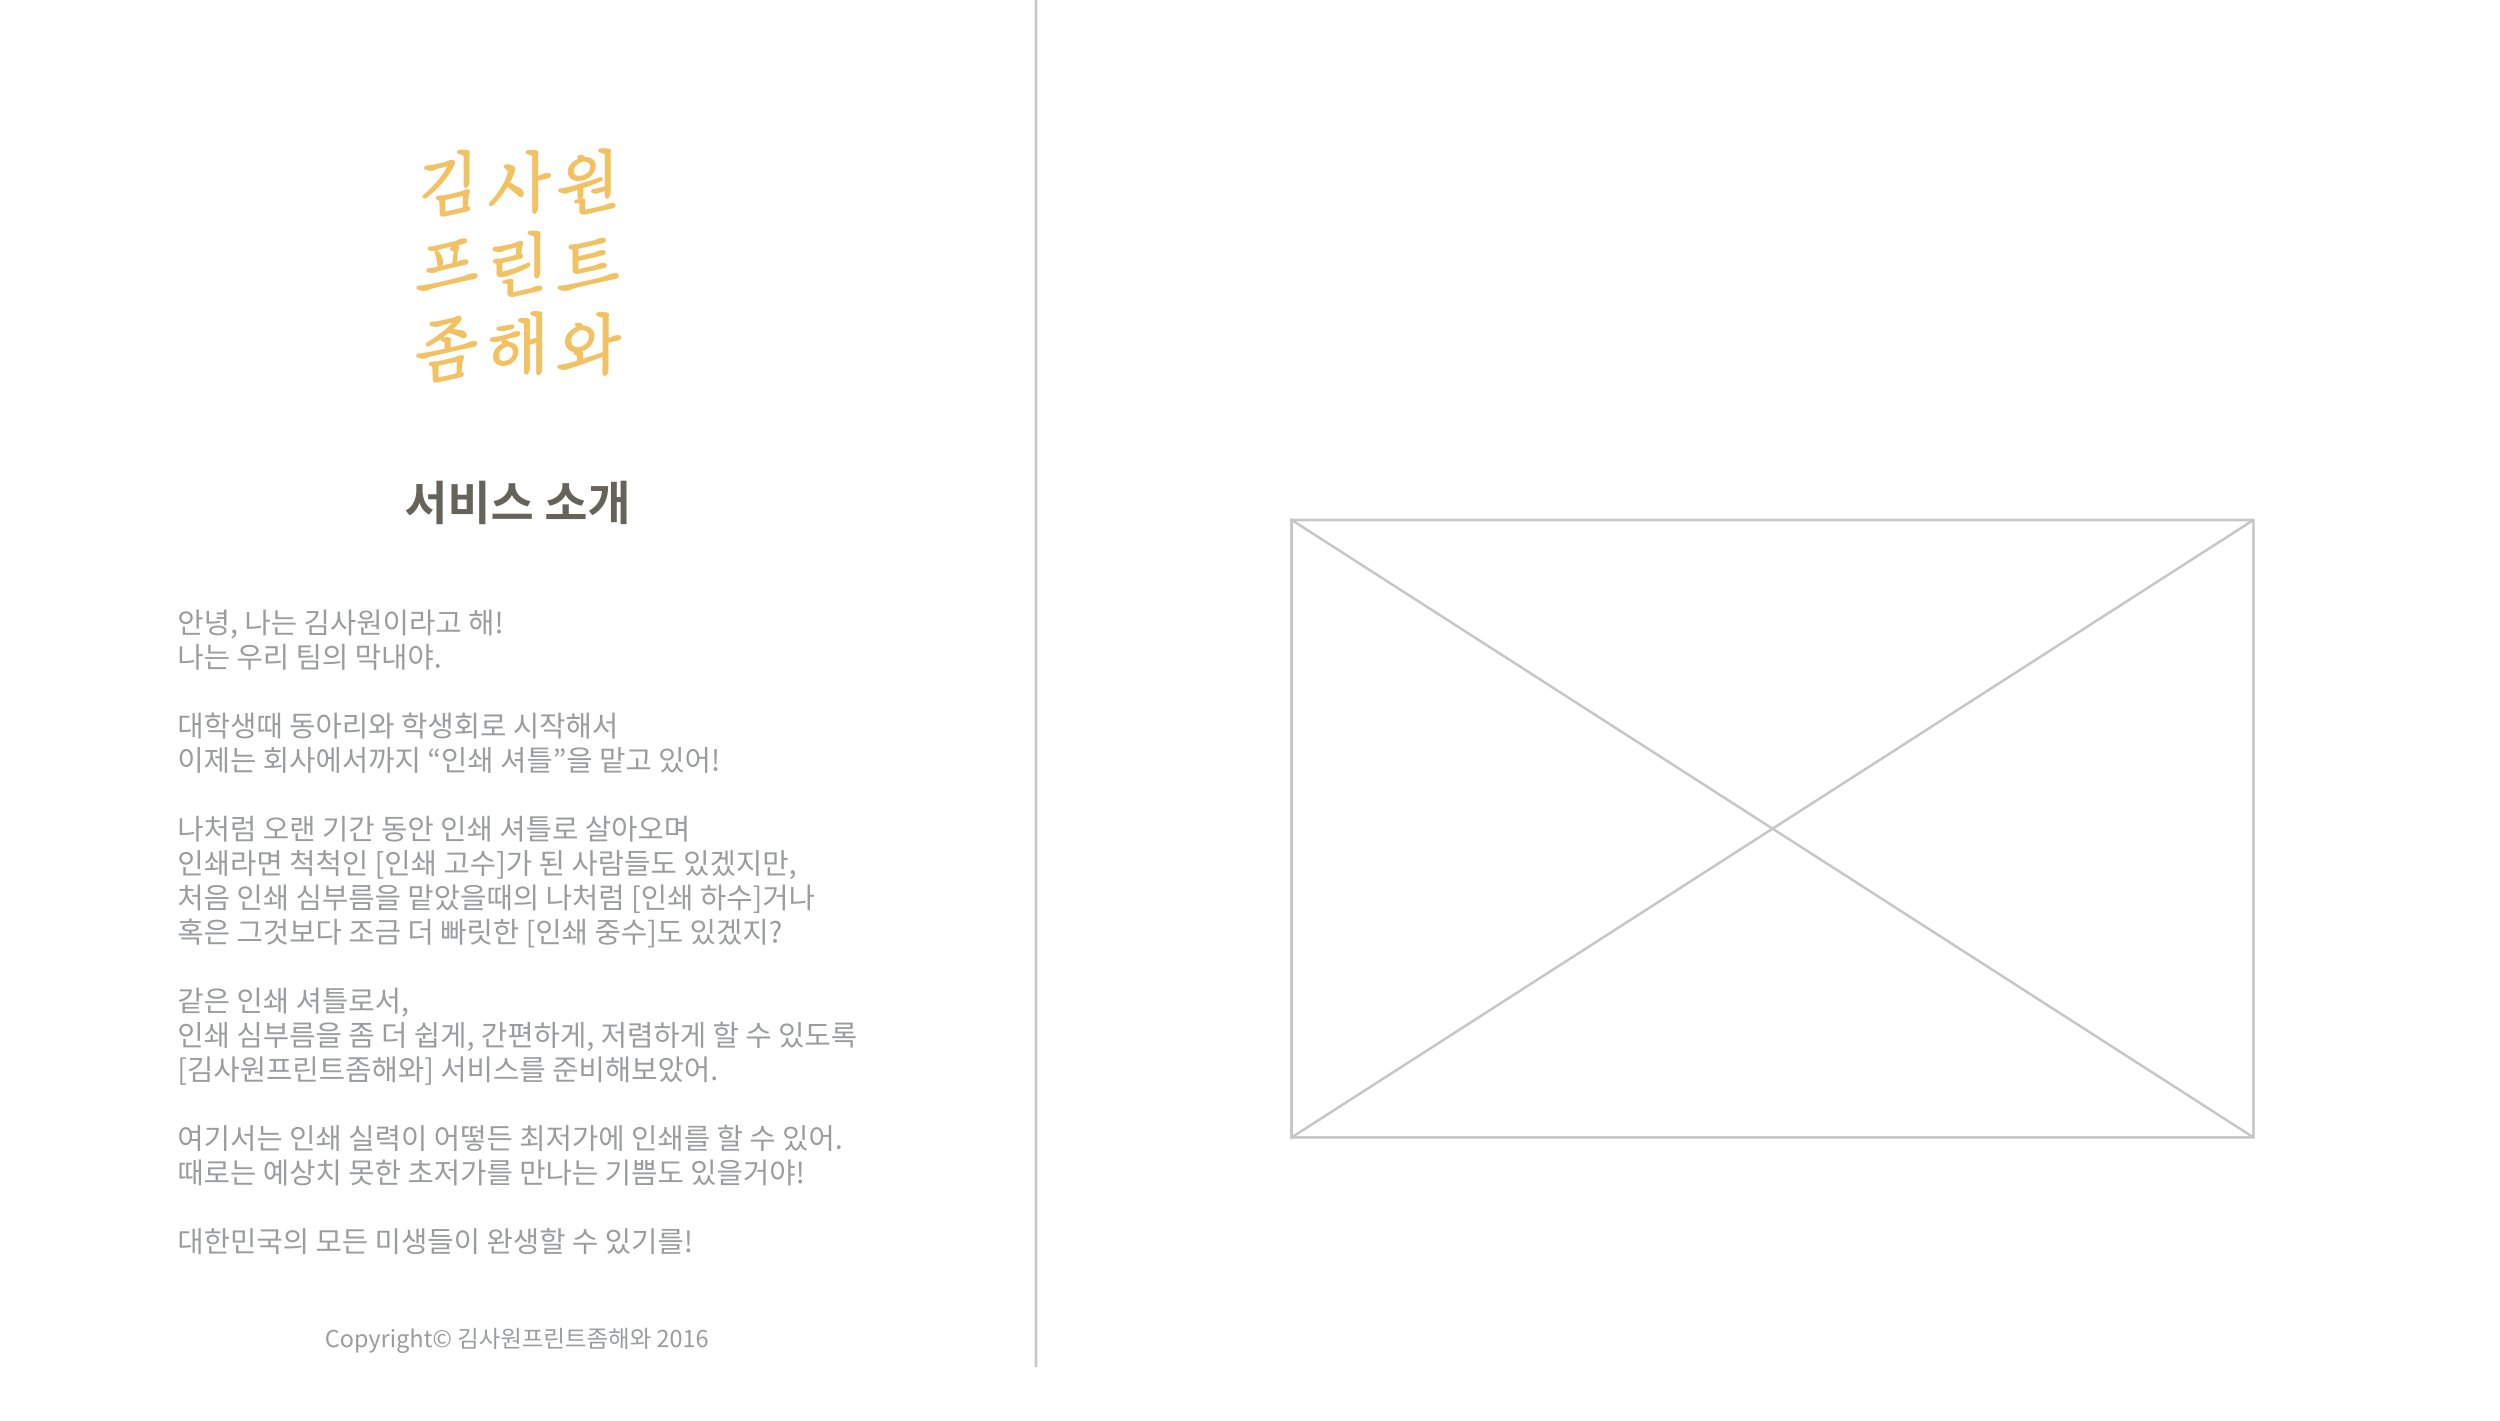
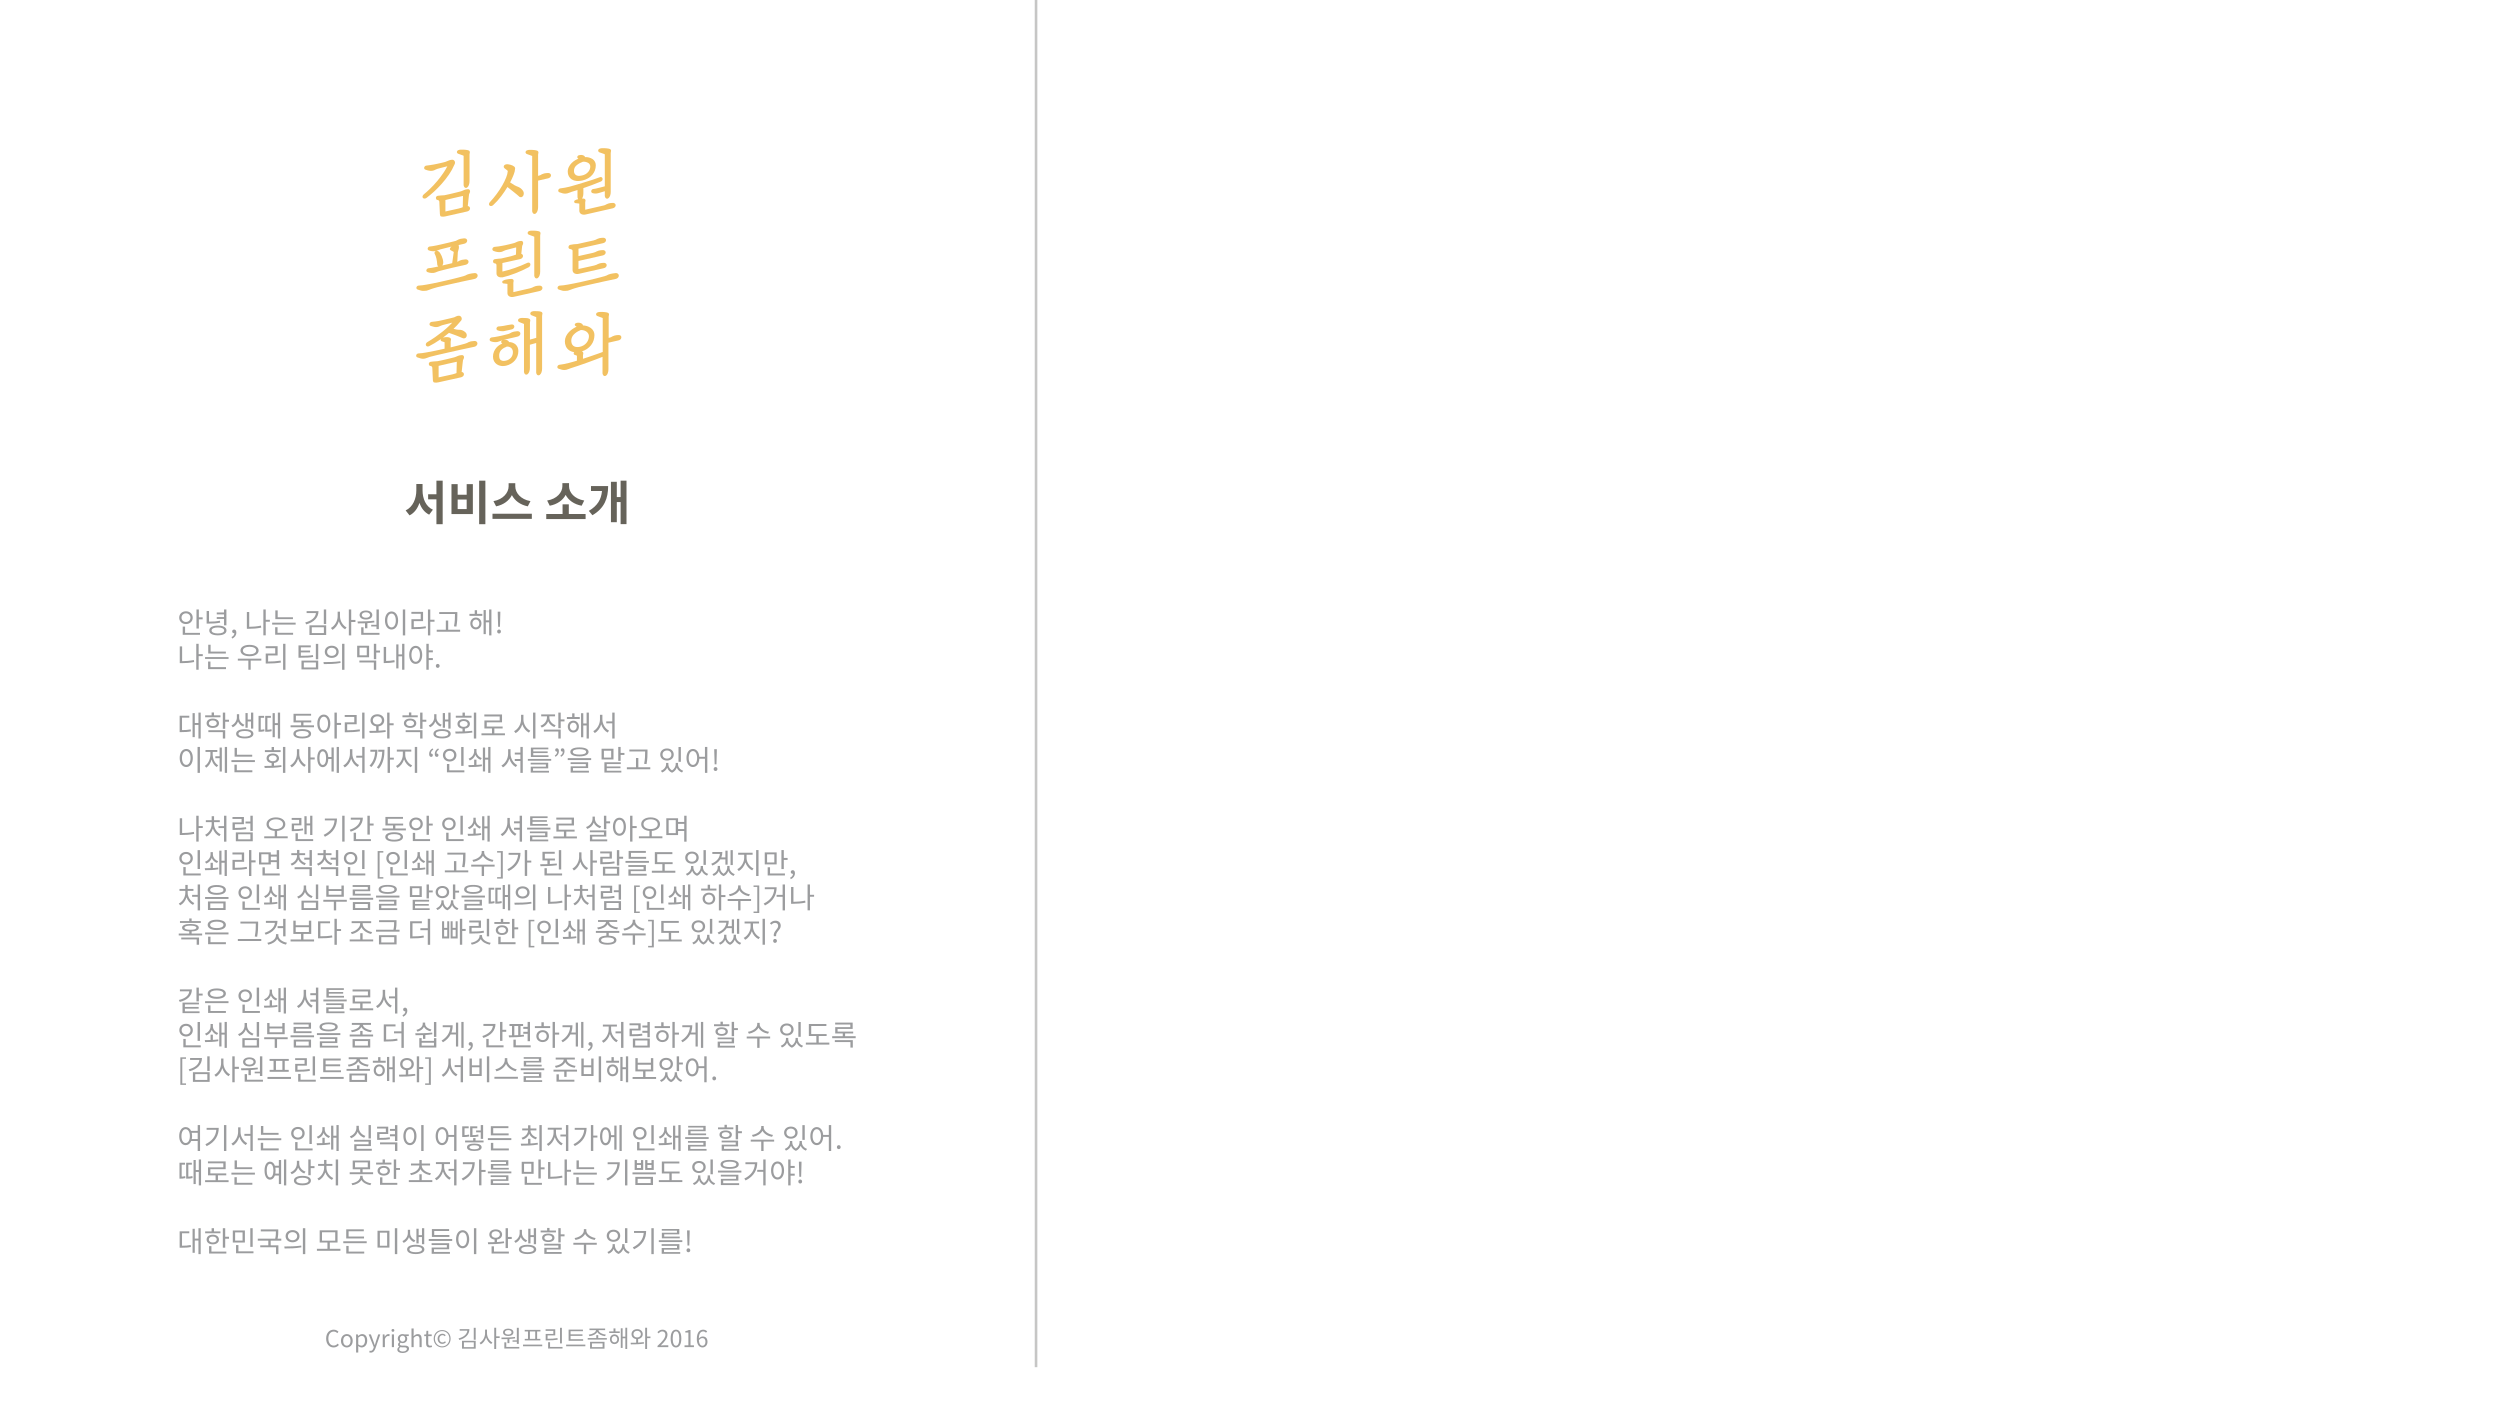
<svg xmlns="http://www.w3.org/2000/svg" xmlns:xlink="http://www.w3.org/1999/xlink" id="introducing_service" data-name="introducing service" viewBox="0 0 1920 1090.95">
  <defs>
    <style>.cls-1,.cls-4{fill:none;}.cls-1{stroke:#c6c6c5;stroke-miterlimit:10;stroke-width:2px;}.cls-2{fill:#c6c6c5;}.cls-3{font-size:18px;}.cls-3,.cls-6{fill:#9b9c9e;}.cls-3,.cls-5,.cls-6{font-family:Noto Sans CJK KR;}.cls-5{font-size:36px;fill:#66635a;font-weight:700;}.cls-6{font-size:22px;}.cls-7{fill:url(#linear-gradient);}.cls-8{fill:url(#linear-gradient-2);}.cls-9{fill:url(#linear-gradient-3);}.cls-10{fill:url(#linear-gradient-4);}.cls-11{fill:url(#linear-gradient-5);}.cls-12{fill:url(#linear-gradient-6);}.cls-13{fill:url(#linear-gradient-7);}.cls-14{fill:url(#linear-gradient-8);}.cls-15{fill:url(#linear-gradient-9);}.cls-16{fill:url(#linear-gradient-10);}.cls-17{fill:url(#linear-gradient-11);}.cls-18{fill:url(#linear-gradient-12);}.cls-19{fill:url(#linear-gradient-13);}.cls-20{fill:url(#linear-gradient-14);}.cls-21{fill:url(#linear-gradient-15);}.cls-22{fill:url(#linear-gradient-16);}.cls-23{fill:url(#linear-gradient-17);}.cls-24{fill:url(#linear-gradient-18);}.cls-25{fill:url(#linear-gradient-19);}.cls-26{fill:url(#linear-gradient-20);}.cls-27{fill:url(#linear-gradient-21);}</style>
    <linearGradient id="linear-gradient" x1="350.96" y1="129.61" x2="360.85" y2="129.61" gradientUnits="userSpaceOnUse">
      <stop offset="0" stop-color="#f2c161" />
      <stop offset="0.16" stop-color="#f2c161" />
      <stop offset="1" stop-color="#f2c161" />
    </linearGradient>
    <linearGradient id="linear-gradient-2" x1="334.85" y1="155.92" x2="361.09" y2="155.92" xlink:href="#linear-gradient" />
    <linearGradient id="linear-gradient-3" x1="324.49" y1="137.59" x2="349.49" y2="137.59" xlink:href="#linear-gradient" />
    <linearGradient id="linear-gradient-4" x1="375.58" y1="142.18" x2="402.29" y2="142.18" xlink:href="#linear-gradient" />
    <linearGradient id="linear-gradient-5" x1="403.6" y1="139.68" x2="423.16" y2="139.68" xlink:href="#linear-gradient" />
    <linearGradient id="linear-gradient-6" x1="436.03" y1="129.04" x2="457.57" y2="129.04" xlink:href="#linear-gradient" />
    <linearGradient id="linear-gradient-7" x1="428.7" y1="150.36" x2="472.84" y2="150.36" xlink:href="#linear-gradient" />
    <linearGradient id="linear-gradient-8" x1="454.07" y1="133.19" x2="469.27" y2="133.19" xlink:href="#linear-gradient" />
    <linearGradient id="linear-gradient-9" x1="319.76" y1="216.58" x2="366.87" y2="216.58" xlink:href="#linear-gradient" />
    <linearGradient id="linear-gradient-10" x1="385.76" y1="221.16" x2="416.63" y2="221.16" xlink:href="#linear-gradient" />
    <linearGradient id="linear-gradient-11" x1="378.18" y1="199.11" x2="407.33" y2="199.11" xlink:href="#linear-gradient" />
    <linearGradient id="linear-gradient-12" x1="405.17" y1="195.48" x2="415.06" y2="195.48" xlink:href="#linear-gradient" />
    <linearGradient id="linear-gradient-13" x1="436.54" y1="196.54" x2="465.9" y2="196.54" xlink:href="#linear-gradient" />
    <linearGradient id="linear-gradient-14" x1="381.27" y1="251.79" x2="395.01" y2="251.79" xlink:href="#linear-gradient" />
    <linearGradient id="linear-gradient-15" x1="397.87" y1="263.59" x2="416.63" y2="263.59" xlink:href="#linear-gradient" />
    <linearGradient id="linear-gradient-16" x1="376.05" y1="267.75" x2="399.71" y2="267.75" xlink:href="#linear-gradient" />
    <linearGradient id="linear-gradient-17" x1="428.18" y1="264.15" x2="477.37" y2="264.15" xlink:href="#linear-gradient" />
    <linearGradient id="linear-gradient-18" x1="319.75" y1="259.04" x2="366.87" y2="259.04" xlink:href="#linear-gradient" />
    <linearGradient id="linear-gradient-19" x1="329.38" y1="283.33" x2="356.43" y2="283.33" xlink:href="#linear-gradient" />
    <linearGradient id="linear-gradient-20" x1="428.18" y1="216.58" x2="475.29" y2="216.58" xlink:href="#linear-gradient" />
    <linearGradient id="linear-gradient-21" x1="327.34" y1="196.32" x2="359.83" y2="196.32" xlink:href="#linear-gradient" />
  </defs>
  <g id="dummy-2" data-name="dummy">
-     <rect class="cls-1" x="991.99" y="399.34" width="738.67" height="474.18" />
-     <polyline class="cls-1" points="1730.66 399.34 991.99 873.52 991.99 399.34 1730.66 873.52" />
+     <rect style="stroke: none;" id="cartoonBackground" class="cls-1" x="991.99" y="100" width="738.67" height="950" />
  </g>
  <g id="dividing_line-3" data-name="dividing line">
    <rect class="cls-2" x="794.68" width="2" height="1050" />
  </g>
  <g id="footer-3" data-name="footer">
    <text class="cls-3" transform="translate(249.43 1034.61)">Co<tspan x="22.39" y="0">p</tspan>
      <tspan x="33.48" y="0">yright© 김사원프린트좀해와 2016</tspan>
    </text>
    <rect class="cls-4" x="241.58" y="1011.68" width="313.57" height="32.35" />
  </g>
  <g id="text-3" data-name="text">
-     <text class="cls-5" transform="translate(310.52 399.34)">서비스 소개</text>
+     <text id="sogae" class="cls-5" transform="translate(310.52 399.34)">서비스 소개</text>
    <text class="cls-6" transform="translate(136.17 486.25)">안녕, 나는 김사원이라고 해!<tspan x="0" y="26.4">나는 우리 팀의 막내야.</tspan>
      <tspan x="0" y="79.2">대학생때 동아리와 학생회로 시작해서</tspan>
      <tspan x="0" y="105.6">이제는 회사에서까지 “인쇄 셔틀”을 맡고 있어!</tspan>
      <tspan x="0" y="158.4">나처럼 오랜 기간 동안 인쇄 셔틀로 살아오며</tspan>
      <tspan x="0" y="184.8">인쇄라면 척척인 [인쇄 고수]가 된 사람들도 있겠지만,</tspan>
      <tspan x="0" y="211.2">처음 인쇄 심부름을 맡았을때의 나처럼 [인쇄 하수]거나</tspan>
      <tspan x="0" y="237.6">혹은 그것보다 조금 더 빠릿한 [인쇄 중수]도 있겠지?</tspan>
      <tspan x="0" y="290.4">같은 인쇄 셔틀로서,</tspan>
      <tspan x="0" y="316.8">인쇄 심부름을 좀 더 쉽게, 간편하게, 저렴하게 할 수 있도록</tspan>
      <tspan x="0" y="343.2">[김사원프린트좀해와] 서비스를 준비해보았어.</tspan>
      <tspan x="0" y="396">여기서는 인쇄 실력이 어떻든 최저가에 인쇄를 할 수 있어.</tspan>
      <tspan x="0" y="422.4">때로는 예상치 못한 초저가를 만나는 기쁨도 있을거야!</tspan>
      <tspan x="0" y="475.2">대한민국의 모든 미생들이 완생할 수 있기를!</tspan>
    </text>
  </g>
  <g id="logo-3" data-name="logo">
    <path class="cls-7" d="M352.19,118.18c0.5,0.19,1,.38,1.65.58s1.14,0.39,1.68.6a1.81,1.81,0,0,1,.54.29v21.79a3.26,3.26,0,0,0,.68,2.41,1.49,1.49,0,0,0,1.19.46,1.77,1.77,0,0,0,.85-0.32,4,4,0,0,0,1.31-1.87,8.09,8.09,0,0,0,.51-3.09V118.6a4.45,4.45,0,0,1,.15-1.07,1.59,1.59,0,0,0-.63-1.92,4.49,4.49,0,0,0-1.09-.34c-0.44-.09-0.94-0.17-1.52-0.23s-1.14-.1-1.75-0.12-1.26,0-1.73,0a5.16,5.16,0,0,0-2,.37,1.68,1.68,0,0,0-1.15,1.53A1.61,1.61,0,0,0,352.19,118.18Z" />
    <path class="cls-8" d="M341.85,166.23l16.93-3.82a3.08,3.08,0,0,0,1.61-.87A2.2,2.2,0,0,0,361,160a1.67,1.67,0,0,0-.74-1.39,2,2,0,0,0-1-.35q0.08-.76.17-1.66l0.31-3c0.1-1,.21-1.94.31-2.83,0.08-.72.16-1.31,0.22-1.77a3.6,3.6,0,0,0,.36-0.58,3.49,3.49,0,0,0,.36-1.14,2.16,2.16,0,0,0-.18-1.21,1.47,1.47,0,0,0-1.46-.77,6.86,6.86,0,0,0-1.58.2,12.09,12.09,0,0,0-1.24.38,10.77,10.77,0,0,0-1.2.53,6.9,6.9,0,0,1-1.1.44l-1,.28-2.1.54-2.73.67-2.88.68-2.59.58-1.7.35a21.94,21.94,0,0,0-2.68.17q-1.26.16-2.29,0.24a1.55,1.55,0,0,0-1.16.65,1.8,1.8,0,0,0-.33,1,2,2,0,0,0,.18.86,1.2,1.2,0,0,0,1,.71,1.47,1.47,0,0,1,1.47,1.67l0.42,9.06c0,0.84.28,1.76,0.83,1.94A6.6,6.6,0,0,0,341.85,166.23Zm13.55-7.1-1.23.46a12.75,12.75,0,0,1-1.84.54l-10.25,2.28q0-1.09,0-2.31v-6.48l2-.5q1.74-.43,3.84-0.92l4.37-1,3.29-.72Z" />
    <path class="cls-9" d="M326.1,152.5h0.12a2.86,2.86,0,0,0,1.37-.55c1.76-1.3,3.68-2.91,5.71-4.75a85.18,85.18,0,0,0,6-6.12,69.67,69.67,0,0,0,5.55-7.1,41.94,41.94,0,0,0,4.11-7.46,2.92,2.92,0,0,0,.48-1.38,2.7,2.7,0,0,0-.19-1.19,2,2,0,0,0-.76-0.94,1.75,1.75,0,0,0-1.11-.31h0l-0.38,0a7,7,0,0,0-2.5.62,21.49,21.49,0,0,1-2.27.93,11.61,11.61,0,0,1-1.25.36c-0.71.18-1.53,0.38-2.46,0.59s-1.88.42-2.85,0.63l-2.43.49q-1.6.29-2.84,0.47c-0.83.12-1.74,0.24-2.71,0.36a2,2,0,0,0-1.86,1.3,1.38,1.38,0,0,0,1,1.88,15.34,15.34,0,0,0,2.61.75,7,7,0,0,0,3,0,7.33,7.33,0,0,0,2-.79,5.83,5.83,0,0,1,1.48-.61q1-.29,2.27-0.63l2.61-.66,2.52-.63,0.25-.07a50.67,50.67,0,0,1-3.11,5.2,74,74,0,0,1-4.81,6.32c-1.7,2-3.44,3.87-5.18,5.56s-3.39,3.19-4.93,4.45a2.72,2.72,0,0,0-1,1.41,1.49,1.49,0,0,0,.27,1.4A1.53,1.53,0,0,0,326.1,152.5Z" />
    <path class="cls-10" d="M377.22,158.23l0.14,0a2.77,2.77,0,0,0,1.39-.71,53,53,0,0,0,6.22-6.89,79.09,79.09,0,0,0,4.73-7l1.72,1.35q1.48,1.15,2.93,2.32l2.63,2.13a18.61,18.61,0,0,1,1.45,1.25,2,2,0,0,0,1.67.78l0.24,0a2.27,2.27,0,0,0,1.46-1.09,3.63,3.63,0,0,0,.47-1.78,3.29,3.29,0,0,0-.58-2,8,8,0,0,0-1.68-1.87,9,9,0,0,0-1.74-1.08q-0.84-.39-1.71-0.7a6.7,6.7,0,0,1-1.46-.72l-3.33-2.13a52.38,52.38,0,0,0,2.67-5.78,14.78,14.78,0,0,0,1.18-5,1.82,1.82,0,0,0-.71-1.4,5.59,5.59,0,0,0-1.31-.81,10.82,10.82,0,0,0-1.61-.57,12.58,12.58,0,0,0-1.6-.33,3.94,3.94,0,0,0-2.14.13,2,2,0,0,0-1.39,1.45,1.6,1.6,0,0,0,.65,1.48,13.41,13.41,0,0,0,1.08.83,11.73,11.73,0,0,1,1,.79,1.88,1.88,0,0,1,.4.46,17,17,0,0,1-1.23,4.89,46.58,46.58,0,0,1-3.06,6.28,71.23,71.23,0,0,1-9.41,12.66,2.45,2.45,0,0,0-.75,1.48,1.43,1.43,0,0,0,.5,1.26A1.55,1.55,0,0,0,377.22,158.23Z" />
    <path class="cls-11" d="M420.71,132.87h0a16,16,0,0,0-2.86.35,7.46,7.46,0,0,0-1.69.62c-0.4.21-.77,0.43-1.12,0.64a4.29,4.29,0,0,1-1.14.42l-0.64.14V118.78a4.35,4.35,0,0,1,.16-1.08,1.6,1.6,0,0,0-.64-1.92,4.42,4.42,0,0,0-1.08-.33c-0.44-.09-0.94-0.17-1.51-0.23s-1.14-.1-1.76-0.12-1.18,0-1.72,0a5.16,5.16,0,0,0-2,.37A1.68,1.68,0,0,0,403.6,117a1.64,1.64,0,0,0,1.21,1.35c0.5,0.21,1.06.41,1.67,0.61s1.14,0.39,1.69.6a2.6,2.6,0,0,1,.54.27v41.56a3.39,3.39,0,0,0,.66,2.42,1.48,1.48,0,0,0,1.22.49,1.73,1.73,0,0,0,.84-0.31,4.09,4.09,0,0,0,1.32-1.87,8.16,8.16,0,0,0,.51-3.09V138.71l7.59-1.72a3.23,3.23,0,0,0,1.65-.83,2.11,2.11,0,0,0,.67-1.5,1.68,1.68,0,0,0-.74-1.39A2.51,2.51,0,0,0,420.71,132.87Z" />
    <path class="cls-12" d="M439.1,137.79a8.4,8.4,0,0,0,3.51,1.18,11.63,11.63,0,0,0,2.4,0,16.64,16.64,0,0,0,2.11-.32,14.89,14.89,0,0,0,4.56-1.72,12.91,12.91,0,0,0,3.27-2.73,11.14,11.14,0,0,0,2.62-7.13,5.72,5.72,0,0,0-2.34-4.82,10,10,0,0,0-5.89-1.6,1.94,1.94,0,0,0-.92-1.12,4.1,4.1,0,0,0-1.87-.53,5.42,5.42,0,0,0-1.84.22,1.56,1.56,0,0,0-1.38,1.43,1.13,1.13,0,0,0,.61,1l0.28,0.15a19,19,0,0,0-2.37,1.21,14.28,14.28,0,0,0-2.8,2.16,11.53,11.53,0,0,0-2.13,2.94,8.14,8.14,0,0,0-.89,3.77,7.22,7.22,0,0,0,.79,3.4A6.45,6.45,0,0,0,439.1,137.79Zm3.19-10.35a13,13,0,0,1,4.48-2.81,2.91,2.91,0,0,0,.67-0.29l0.22-.12a6.76,6.76,0,0,1,4.26,1,3.23,3.23,0,0,1,1.42,2.67,6.13,6.13,0,0,1-.41,2.17,6.52,6.52,0,0,1-1.21,2,8.61,8.61,0,0,1-2,1.67,8.78,8.78,0,0,1-2.79,1.05,12.13,12.13,0,0,1-1.55.24,4.82,4.82,0,0,1-3.08-.58,3.52,3.52,0,0,1-1.47-3.19A5.2,5.2,0,0,1,442.28,127.45Z" />
    <path class="cls-13" d="M429.74,147.72a21,21,0,0,0,2.6.82,6.94,6.94,0,0,0,3.27,0,10.63,10.63,0,0,0,2.05-.69,11.08,11.08,0,0,1,1.43-.55c0.7-.2,1.51-0.44,2.42-0.73l2-.63v4.78A3.82,3.82,0,0,0,444,153l-0.44.09a5,5,0,0,0-1.79.69,1.15,1.15,0,0,0,.39,2.25c0.38,0.06.82,0.11,1.3,0.14a10,10,0,0,1,1.23.16,0.8,0.8,0,0,1,.23.08v5.35a2.83,2.83,0,0,0,1.57,2.7,4.37,4.37,0,0,0,2.37.41,6.82,6.82,0,0,0,1-.16L470.53,160a3.12,3.12,0,0,0,1.67-.88,2.2,2.2,0,0,0,.64-1.5,1.68,1.68,0,0,0-.74-1.4,2.53,2.53,0,0,0-1.71-.39h0a14.35,14.35,0,0,0-2.79.35,8,8,0,0,0-1.56.58l-1.19.63a6.4,6.4,0,0,1-1.7.52l-13.54,3.12h-0.17v-5.53a3.38,3.38,0,0,1,.14-0.93,1.53,1.53,0,0,0-.62-1.86,2.76,2.76,0,0,0-1.26-.22l-0.72,0a6.34,6.34,0,0,0,.54-1,8.09,8.09,0,0,0,.51-3.09v-3.92q3.16-1.08,6.54-2.34c2.49-.92,4.79-1.83,6.84-2.69a2.15,2.15,0,0,0,1.15-1,2.08,2.08,0,0,0,.21-1.25,1.6,1.6,0,0,0-.57-1,1.52,1.52,0,0,0-1.53-.1c-1.64.65-3.55,1.33-5.68,2s-4.3,1.38-6.45,2-4.21,1.29-6.19,1.87-3.62,1-4.91,1.39q-1.6.39-3.61,0.79a31.15,31.15,0,0,1-3.44.52,1.84,1.84,0,0,0-1.54,1.12A1.37,1.37,0,0,0,429.74,147.72Z" />
    <path class="cls-14" d="M460.61,117.08c0.5,0.19,1,.38,1.65.58s1.14,0.39,1.69.6a1.91,1.91,0,0,1,.54.29v24.54l-1,.26-1.89.49-1.65.43a7.09,7.09,0,0,1-.89.2c-0.44.1-.74,0.23-1.51,0.38s-1.31.23-1.7,0.27a1.83,1.83,0,0,0-1.76,1.46,1.43,1.43,0,0,0,1.12,1.77,6.87,6.87,0,0,0,1.89.29,7.22,7.22,0,0,0,2.13-.23l1.11-.31,1.71-.51,2.44-.75v2.88a3.27,3.27,0,0,0,.68,2.42,1.48,1.48,0,0,0,1.19.45,1.75,1.75,0,0,0,.85-0.32,4,4,0,0,0,1.32-1.87,8.32,8.32,0,0,0,.51-3.09V117.49a4.55,4.55,0,0,1,.16-1.08,1.6,1.6,0,0,0-.63-1.92,4.5,4.5,0,0,0-1.08-.33c-0.44-.09-0.94-0.17-1.51-0.23s-1.15-.1-1.76-0.12a15.67,15.67,0,0,0-1.7,0h0a5.17,5.17,0,0,0-2,.37,1.68,1.68,0,0,0-1.14,1.53A1.61,1.61,0,0,0,460.61,117.08Z" />
    <path class="cls-15" d="M364.41,209.73h0a31.34,31.34,0,0,0-4,.62,8.15,8.15,0,0,0-1.67.55c-0.42.2-.84,0.42-1.26,0.65a6.74,6.74,0,0,1-1.54.55c-1,.29-2.29.63-3.74,1s-1.83.49-3.56,0.91-3.55.85-5.43,1.29l-5.62,1.28q-2.78.62-5.37,1.12l-4.68.88q-1.6.29-3.09,0.49c-1,.13-1.92.22-3,0.27a1.84,1.84,0,0,0-1.54,1.12,1.38,1.38,0,0,0,.91,1.94,20.79,20.79,0,0,0,2.6.81,6.85,6.85,0,0,0,2.25.18c0.34,0,1.67-.08,2-0.16a11,11,0,0,0,2.05-.69,10.81,10.81,0,0,1,1.42-.55c1.31-.35,2.26-0.83,4.84-1.45s5.49-1.29,8.7-2,6.55-1.49,10-2.24,6.75-1.46,9.85-2.1a2.94,2.94,0,0,0,1.71-1,2.4,2.4,0,0,0,.61-1.54,1.91,1.91,0,0,0-.67-1.44A2.27,2.27,0,0,0,364.41,209.73Z" />
    <path class="cls-16" d="M414.17,219.38h0a14.21,14.21,0,0,0-2.79.35,8.39,8.39,0,0,0-1.56.58l-1.17.59a8.62,8.62,0,0,1-1.72.55l-12.5,2.87h-0.17v-7.1a3.27,3.27,0,0,1,.14-0.93,1.53,1.53,0,0,0-.62-1.85,2.74,2.74,0,0,0-1.26-.23,12.9,12.9,0,0,0-1.48.1c-0.53.06-1,.14-1.53,0.24l-1.15.23a5.19,5.19,0,0,0-1.79.69,1.14,1.14,0,0,0,.39,2.24c0.38,0.06.82,0.11,1.29,0.14a9.79,9.79,0,0,1,1.23.16,0.81,0.81,0,0,1,.23.07V225a2.82,2.82,0,0,0,1.57,2.7,4.35,4.35,0,0,0,2.37.42,6.89,6.89,0,0,0,1-.17l19.65-4.4a3.1,3.1,0,0,0,1.67-.88,2.19,2.19,0,0,0,.64-1.5,1.66,1.66,0,0,0-.73-1.39A2.49,2.49,0,0,0,414.17,219.38Z" />
    <path class="cls-17" d="M400.14,204c-1.65.67-3.31,1.3-4.93,1.86s-3.21,1.06-4.8,1.51-3,.82-4.4,1.14h-0.17V202l13.6-3a3.09,3.09,0,0,0,1.53-.82,2.4,2.4,0,0,0,.71-1.37,1.69,1.69,0,0,0-.52-1.44,1.8,1.8,0,0,0-.8-0.44c0-.32.08-0.65,0.11-1q0.1-1,.23-2c0.08-.68.16-1.33,0.21-2,0-.46.08-0.86,0.13-1.21a3.28,3.28,0,0,0,.37-0.58,3.38,3.38,0,0,0,.36-1.14,2.16,2.16,0,0,0-.17-1.21,1.47,1.47,0,0,0-1.46-.77,6.7,6.7,0,0,0-1.59.2,9.73,9.73,0,0,0-1.27.42l-1.13.5c-0.35.16-.74,0.33-1.09,0.47l-1.43.38-2.67.66-3,.69c-1,.22-1.73.36-2.33,0.45q-1.6.29-2.84,0.47t-2.71.3a2,2,0,0,0-1.86,1.3,1.46,1.46,0,0,0,1,1.93,13.8,13.8,0,0,0,2.63.72,7.77,7.77,0,0,0,3,0,7.3,7.3,0,0,0,2-.79,5.78,5.78,0,0,1,1.48-.61q1-.29,2.23-0.6l2.57-.66q1.27-.34,2.4-0.62l0.9-.22-0.16,5.52c-0.58.18-1.13,0.38-1.67,0.58a20.72,20.72,0,0,1-2.14.67L385,198.51a17.31,17.31,0,0,0-2.62.23c-0.83.13-1.58,0.23-2.25,0.29a1.54,1.54,0,0,0-1.16.65,1.79,1.79,0,0,0-.33,1,2,2,0,0,0,.18.86,1.2,1.2,0,0,0,1,.7,1.42,1.42,0,0,1,1.49,1.63v6a2.88,2.88,0,0,0,1.47,2.69,4.15,4.15,0,0,0,2.39.45A6.59,6.59,0,0,0,386,213c1.42-.33,3-0.76,4.63-1.28s3.37-1.12,5.11-1.8,3.48-1.41,5.24-2.2,3.43-1.62,5-2.45a2.45,2.45,0,0,0,1.11-1.13,2.21,2.21,0,0,0,.24-1.29,1.42,1.42,0,0,0-.78-1.07,1.77,1.77,0,0,0-1.59.1C403.4,202.6,401.79,203.32,400.14,204Z" />
    <path class="cls-18" d="M411,213.39a1.49,1.49,0,0,0,1.19.45,1.79,1.79,0,0,0,.85-0.32,4,4,0,0,0,1.31-1.87,8.07,8.07,0,0,0,.51-3.09V180.83a4.41,4.41,0,0,1,.15-1.08,1.6,1.6,0,0,0-.63-1.93,4.49,4.49,0,0,0-1.08-.33c-0.44-.09-0.94-0.17-1.51-0.23s-1.14-.1-1.76-0.12a8.34,8.34,0,0,0-1.68,0,4.65,4.65,0,0,0-2,.32,1.68,1.68,0,0,0-1.14,1.53,1.65,1.65,0,0,0,1.21,1.35c0.5,0.21,1.06.42,1.67,0.62s1.14,0.39,1.68.6a1.88,1.88,0,0,1,.55.29V211A3.25,3.25,0,0,0,411,213.39Z" />
    <path class="cls-19" d="M441.23,210a4.28,4.28,0,0,0,2.41.44,6.39,6.39,0,0,0,1-.16l19-4.29a3.22,3.22,0,0,0,1.65-.83,2.11,2.11,0,0,0,.66-1.5,1.68,1.68,0,0,0-.74-1.4,2.51,2.51,0,0,0-1.71-.39h0a14.24,14.24,0,0,0-2.79.35,8,8,0,0,0-1.56.58l-1.17.59a8.15,8.15,0,0,1-1.71.55l-11.93,2.65h-0.07v-6.19l18.59-4.2a3.24,3.24,0,0,0,1.65-.83,2.12,2.12,0,0,0,.67-1.5,1.68,1.68,0,0,0-.74-1.39,2.5,2.5,0,0,0-1.72-.39h0a14.91,14.91,0,0,0-2.79.35,8.3,8.3,0,0,0-1.56.58l-1.17.59a8.15,8.15,0,0,1-1.71.55l-11.21,2.52V191l18.85-4.23a3.1,3.1,0,0,0,1.67-.88,2.2,2.2,0,0,0,.65-1.5,1.67,1.67,0,0,0-.74-1.39,2.5,2.5,0,0,0-1.72-.39,14.25,14.25,0,0,0-2.79.35,7.89,7.89,0,0,0-1.56.57l-1.17.59a8.8,8.8,0,0,1-1.72.55l-12.31,2.74a27.09,27.09,0,0,0-2.82.19,24.08,24.08,0,0,0-2.68.45,1.76,1.76,0,0,0-1.33,1.62,1.3,1.3,0,0,0,1.13,1.55,4,4,0,0,1,1.57.56,1,1,0,0,1,.42.93v14.6A2.89,2.89,0,0,0,441.23,210Z" />
    <path class="cls-20" d="M384,250.61l-1.07.09a1.83,1.83,0,0,0-1.54,1.12,1.38,1.38,0,0,0,.91,1.94,10.56,10.56,0,0,0,2.43.56,8.53,8.53,0,0,0,1.78.05,5.81,5.81,0,0,0,.87-0.13l5.53-1.24a2.48,2.48,0,0,0,1.53-.82,2.12,2.12,0,0,0,.57-1.39,1.58,1.58,0,0,0-.65-1.29,2.14,2.14,0,0,0-1.63-.3q-1.52.23-3,.48c-1,.17-1.84.34-2.64,0.52a7.65,7.65,0,0,1-.76.13l-1.17.15Z" />
    <path class="cls-21" d="M416,239.61a5.77,5.77,0,0,0-2.41-.57,31.82,31.82,0,0,0-3.2-.11,5.12,5.12,0,0,0-2,.37,1.69,1.69,0,0,0-1.14,1.53,1.58,1.58,0,0,0,1.08,1.33c0.43,0.2.93,0.4,1.49,0.61l1.54,0.59a1.48,1.48,0,0,1,.47.27v15.82L407,260.81v-13a4.27,4.27,0,0,1,.16-1.07,1.6,1.6,0,0,0-.58-1.9,5.78,5.78,0,0,0-2.41-.57,31.85,31.85,0,0,0-3.2-.11,5.13,5.13,0,0,0-2,.37,1.68,1.68,0,0,0-1.14,1.53,1.58,1.58,0,0,0,1.08,1.32c0.43,0.2.93,0.4,1.49,0.61l1.54,0.59a1.62,1.62,0,0,1,.48.27v36a3.27,3.27,0,0,0,.68,2.42,1.49,1.49,0,0,0,1.19.45,1.77,1.77,0,0,0,.85-0.32,4,4,0,0,0,1.31-1.87,8.16,8.16,0,0,0,.51-3.09V264.76l4.83-1.36v22a3.27,3.27,0,0,0,.68,2.41,1.49,1.49,0,0,0,1.19.45,1.77,1.77,0,0,0,.85-0.32,4,4,0,0,0,1.31-1.87,8.22,8.22,0,0,0,.51-3.09v-40.4a4.27,4.27,0,0,1,.15-1.07A1.59,1.59,0,0,0,416,239.61Z" />
    <path class="cls-22" d="M397.22,254.36a18.49,18.49,0,0,0-2.55.35,10.52,10.52,0,0,0-1.56.48,6.74,6.74,0,0,0-1.15.62,6.41,6.41,0,0,1-1,.51c-0.27.09-.71,0.22-1.33,0.39s-1.33.35-2.11,0.54l-2.39.56c-0.8.19-1.51,0.34-2.15,0.46q-1.59.34-3,.56t-2.26.29a1.84,1.84,0,0,0-1.54,1.12,1.37,1.37,0,0,0,.91,1.94,9.73,9.73,0,0,0,2.44.54,7.78,7.78,0,0,0,2.64-.11,10.79,10.79,0,0,0,2-.69,11.48,11.48,0,0,1,1.43-.55l0.56-.16a1.52,1.52,0,0,0-1.28,1.4,1.14,1.14,0,0,0,.62,1l0.29,0.15a18,18,0,0,0-2.08,1.13,11,11,0,0,0-2.49,2.15,11.64,11.64,0,0,0-1.85,3,9.66,9.66,0,0,0-.75,3.86,7.31,7.31,0,0,0,.8,3.48,6.73,6.73,0,0,0,2.17,2.43,7.64,7.64,0,0,0,3.22,1.22,9.84,9.84,0,0,0,2.28.07,11.79,11.79,0,0,0,1.6-.25,13.4,13.4,0,0,0,3.84-1.56,11.94,11.94,0,0,0,3-2.55,10.91,10.91,0,0,0,1.91-3.33,11.12,11.12,0,0,0,.65-3.79,6.72,6.72,0,0,0-2-5,7.82,7.82,0,0,0-5.16-1.92,2,2,0,0,0-.94-1.19,4.06,4.06,0,0,0-1.88-.52,5.37,5.37,0,0,0-1.4.11l1.91-.5q1.65-.42,3.28-0.79l3.08-.7,2.37-.56a3.11,3.11,0,0,0,1.67-.88,2.2,2.2,0,0,0,.64-1.5,1.68,1.68,0,0,0-.74-1.39A2.54,2.54,0,0,0,397.22,254.36Zm-8.71,12.2a5.94,5.94,0,0,0,.72-0.4,4.9,4.9,0,0,1,3.51,1.21,4.25,4.25,0,0,1,1.16,3.08,6.28,6.28,0,0,1-1.45,4.21,7,7,0,0,1-4,2.32,8.62,8.62,0,0,1-1.12.17,4.15,4.15,0,0,1-2.66-.53c-0.85-.55-1.29-1.69-1.29-3.37a6.28,6.28,0,0,1,1.27-4.12A9.25,9.25,0,0,1,388.51,266.56Z" />
    <path class="cls-23" d="M476.64,257.74a2.76,2.76,0,0,0-1.72-.44,14.09,14.09,0,0,0-2.88.39,8.39,8.39,0,0,0-1.67.64c-0.4.21-.77,0.43-1.12,0.64a3.66,3.66,0,0,1-1.17.37l-0.61.15V243.25a4.56,4.56,0,0,1,.16-1.11,1.52,1.52,0,0,0-.63-1.89,4.75,4.75,0,0,0-1.09-.34c-0.44-.09-0.94-0.17-1.51-0.23s-1.15-.1-1.76-0.12-1.18,0-1.73,0a5.12,5.12,0,0,0-2,.37,1.68,1.68,0,0,0-1.14,1.54A1.63,1.63,0,0,0,459,242.8c0.51,0.21,1.06.42,1.67,0.62s1.14,0.39,1.68.6a2.26,2.26,0,0,1,.54.28v26c-0.94.37-2,.74-3.06,1.13l-4.22,1.47-4.47,1.52-3.41,1.12V273a4.58,4.58,0,0,1,.16-1.05,1.62,1.62,0,0,0-.58-1.92,3.06,3.06,0,0,0-.39-0.21,13.88,13.88,0,0,0,7-4.71,11.89,11.89,0,0,0,2-3.79,13.72,13.72,0,0,0,.62-4,6.55,6.55,0,0,0-.71-3,7,7,0,0,0-2-2.35,9.62,9.62,0,0,0-3-1.52,12,12,0,0,0-3.07-.53,2.16,2.16,0,0,0-.94-1.35,4.48,4.48,0,0,0-1.93-.7,5.29,5.29,0,0,0-2,.11c-1.29.33-1.48,1-1.48,1.42a1.17,1.17,0,0,0,.63,1l0.53,0.3a2.1,2.1,0,0,1,.28.18,23.78,23.78,0,0,0-3,1.69,17.23,17.23,0,0,0-2.9,2.43,12.75,12.75,0,0,0-2.23,3.21,9.44,9.44,0,0,0-.16,7.7,7.2,7.2,0,0,0,2.27,2.9,8.68,8.68,0,0,0,3.67,1.56l0.46,0.08a1.55,1.55,0,0,0-.37,1,1.15,1.15,0,0,0,.84,1.12l0.76,0.24a3.57,3.57,0,0,1,.67.28,0.74,0.74,0,0,1,.22.17V277c-1.09.34-2.14,0.64-3.12,0.91l-3.19.86q-1.6.39-3.62,0.82a28,28,0,0,1-3.44.54,1.83,1.83,0,0,0-1.54,1.12,1.37,1.37,0,0,0,.9,1.94,21.89,21.89,0,0,0,2.6.81,7,7,0,0,0,3.27,0,10.77,10.77,0,0,0,2-.68,11.38,11.38,0,0,1,1.44-.55c1.32-.39,3-0.94,5.23-1.7l6.81-2.37c2.42-.85,4.83-1.74,7.17-2.64q2.83-1.09,5.14-2v11.84a3.39,3.39,0,0,0,.66,2.42,1.49,1.49,0,0,0,1.22.49,1.78,1.78,0,0,0,.84-0.31,4,4,0,0,0,1.32-1.87,8.13,8.13,0,0,0,.51-3.09V263.18l7.59-1.72a3.23,3.23,0,0,0,1.65-.83,2.11,2.11,0,0,0,.67-1.5A1.68,1.68,0,0,0,476.64,257.74Zm-34.29,8.72a4.51,4.51,0,0,1-2-.85,3.71,3.71,0,0,1-1.19-1.61,6.84,6.84,0,0,1,1.38-6.94,13.1,13.1,0,0,1,4.94-3.32l0.33-.17,0.26-.13a8.34,8.34,0,0,1,2.54.36,6.22,6.22,0,0,1,2,1.06,4.67,4.67,0,0,1,1.26,1.53,3.75,3.75,0,0,1,.44,1.75,8.13,8.13,0,0,1-1.7,4.94,8.94,8.94,0,0,1-2.18,2,9.21,9.21,0,0,1-3.08,1.25A7.81,7.81,0,0,1,442.34,266.45Z" />
    <path class="cls-24" d="M364.41,261.86h0a17.55,17.55,0,0,0-2.81.32,8.08,8.08,0,0,0-1.68.56q-0.63.3-1.25,0.65a6.85,6.85,0,0,1-1.55.56q-2,.59-5.19,1.39-2.73.7-5.82,1.45v-4.36a4.6,4.6,0,0,1,.16-1.06,1.62,1.62,0,0,0-.58-1.91,4.47,4.47,0,0,0-2-.53,8.28,8.28,0,0,0-2.17.09,10.4,10.4,0,0,0-1.28.25c1.58-1.17,3.11-2.37,4.57-3.61l2.35,0.83c1,0.35,2,.71,2.95,1.07s1.88,0.73,2.74,1.09l2.13,0.91a2.44,2.44,0,0,0,2,.23,2.2,2.2,0,0,0,1.32-1.3,3,3,0,0,0-.94-3.37,8,8,0,0,0-2-1.33,5.88,5.88,0,0,0-1.81-.48c-0.53,0-1.05-.07-1.57-0.06a6,6,0,0,1-1.37-.16l-2.32-.54c0.89-.85,1.74-1.7,2.55-2.54a45.47,45.47,0,0,0,3-3.46,2.23,2.23,0,0,0,.77-1.4,2.49,2.49,0,0,0-.16-1.24,2.31,2.31,0,0,0-.75-1,2.08,2.08,0,0,0-1.13-.44,4.64,4.64,0,0,0-2.48.61,7.19,7.19,0,0,1-1.2.6l-0.92.24-1.92.47-2.5.6-2.6.61-2.34.53c-0.71.16-1.25,0.27-1.63,0.34q-1.13.2-2.42,0.38t-2.76.31a2,2,0,0,0-1.86,1.3,1.39,1.39,0,0,0,1,1.88,14.89,14.89,0,0,0,2.5.73,6.64,6.64,0,0,0,2.78,0,7.32,7.32,0,0,0,1.88-.72,5.64,5.64,0,0,1,1.4-.55l1.88-.49,3-.77q1.52-.4,2.95-0.74c-0.71.77-1.49,1.56-2.32,2.36-1.53,1.47-3.23,3-5,4.41s-3.75,2.89-5.74,4.28-4,2.66-6,3.84a2.64,2.64,0,0,0-1.11,1.19,1.6,1.6,0,0,0,0,1.41,1.55,1.55,0,0,0,1,.79,2.11,2.11,0,0,0,1.52-.28,66.22,66.22,0,0,0,7.83-4.67l1-.72a1.5,1.5,0,0,0-.1.52,1.26,1.26,0,0,0,.89,1.2,10,10,0,0,0,1,.32,9.33,9.33,0,0,1,.93.3,0.75,0.75,0,0,1,.21.12v4.93q-3.63.81-7.17,1.56c-2.59.55-4.92,1-6.91,1.33q-1.6.29-3.09,0.49c-1,.13-1.92.22-3,0.27a1.84,1.84,0,0,0-1.54,1.12,1.37,1.37,0,0,0,.91,1.94,20.83,20.83,0,0,0,2.6.81,7,7,0,0,0,2.25.18,7.2,7.2,0,0,0,1-.16,10.77,10.77,0,0,0,2.05-.69,11.15,11.15,0,0,1,1.42-.54q2-.53,5.84-1.45t8.7-2q4.82-1.1,10-2.24t9.85-2.1a2.91,2.91,0,0,0,1.71-1,2.43,2.43,0,0,0,.61-1.54,1.92,1.92,0,0,0-.67-1.44A2.27,2.27,0,0,0,364.41,261.86Z" />
    <path class="cls-25" d="M336.59,293.65L354,289.79a3.21,3.21,0,0,0,1.66-.88,2.17,2.17,0,0,0,.66-1.5,1.64,1.64,0,0,0-.76-1.39,2.08,2.08,0,0,0-1-.34q0.08-.76.18-1.66l0.32-3c0.11-1,.21-1.94.32-2.83,0.09-.72.16-1.31,0.23-1.77a3.77,3.77,0,0,0,.37-0.58,3.43,3.43,0,0,0,.37-1.14,2.1,2.1,0,0,0-.18-1.21,1.52,1.52,0,0,0-1.51-.77,7.39,7.39,0,0,0-1.63.2,12.93,12.93,0,0,0-1.28.39,11.7,11.7,0,0,0-1.24.53,7.11,7.11,0,0,1-1.13.44l-1,.28-2.17.54-2.81.68-3,.69-2.67.58-1.75.35a23.09,23.09,0,0,0-2.76.18q-1.3.16-2.36,0.25a1.62,1.62,0,0,0-1.2.66,1.77,1.77,0,0,0-.34,1,2,2,0,0,0,.18.86,1.23,1.23,0,0,0,1,.7,1.49,1.49,0,0,1,1.52,1.66l0.43,9.06c0,0.84.29,1.75,0.86,1.94A7,7,0,0,0,336.59,293.65Zm14-7.14-1.27.47a13.43,13.43,0,0,1-1.9.55l-10.56,2.3c0-.73,0-1.5,0-2.31V281l2.07-.5q1.79-.44,4-0.93l4.5-1,3.39-.73Z" />
    <path class="cls-26" d="M472.83,209.73h0a31.42,31.42,0,0,0-4,.62,8.17,8.17,0,0,0-1.67.55c-0.42.2-.84,0.42-1.26,0.65a6.7,6.7,0,0,1-1.54.55c-1,.29-2.29.63-3.74,1s-1.83.49-3.56,0.91-3.55.85-5.43,1.29L446,216.59q-2.78.62-5.37,1.12l-4.68.88q-1.6.29-3.09,0.49c-1,.13-1.92.22-3,0.27a1.84,1.84,0,0,0-1.54,1.12,1.38,1.38,0,0,0,.91,1.94,20.79,20.79,0,0,0,2.6.81,6.85,6.85,0,0,0,2.25.18c0.34,0,1.67-.08,2-0.16a11,11,0,0,0,2.05-.69,10.81,10.81,0,0,1,1.42-.55c1.31-.35,2.26-0.83,4.84-1.45s5.49-1.29,8.7-2,6.55-1.49,10-2.24,6.75-1.46,9.85-2.1a2.94,2.94,0,0,0,1.71-1,2.4,2.4,0,0,0,.61-1.54,1.91,1.91,0,0,0-.67-1.44A2.27,2.27,0,0,0,472.83,209.73Z" />
    <path class="cls-27" d="M359.09,199.6a2.54,2.54,0,0,0-1.74-.39,18.52,18.52,0,0,0-2.55.35,10.18,10.18,0,0,0-1.55.48,6.68,6.68,0,0,0-1.16.62,5.64,5.64,0,0,1-.89.46l0.42-7.49a17.09,17.09,0,0,1,.59-2.1,5.62,5.62,0,0,0,0-3.33c1.32-.29,3.71-0.88,4.29-1a3.09,3.09,0,0,0,1.67-.88,2.19,2.19,0,0,0,.65-1.5,1.68,1.68,0,0,0-.74-1.39,2.54,2.54,0,0,0-1.74-.38,18.21,18.21,0,0,0-2.55.35,10.22,10.22,0,0,0-1.55.48,8.48,8.48,0,0,0-1.12.57,8.46,8.46,0,0,1-1,.51q-0.4.13-2.14,0.55l-4.07,1q-2.26.55-4.62,1.08l-3.92.87c-1.06.23-2.06,0.41-3,.56s-1.68.24-2.26,0.29a1.83,1.83,0,0,0-1.54,1.12,1.39,1.39,0,0,0,.91,1.94,9.92,9.92,0,0,0,2.45.54,7.75,7.75,0,0,0,2.64-.11l0.25-.06a2.14,2.14,0,0,0-.33.16,1.62,1.62,0,0,0-.77,1,1.57,1.57,0,0,0,.26,1.3,6.16,6.16,0,0,1,.61,1.35q0.32,1,.58,2t0.4,2.21c0.1,0.75.17,1.41,0.2,2a2.37,2.37,0,0,0,.82,1.89l-2.25.5q-1.59.34-3,.56c-0.93.15-1.68,0.24-2.25,0.29a1.78,1.78,0,0,0-1,.42,1.93,1.93,0,0,0-.56.74,1.35,1.35,0,0,0,0,1.11,1.44,1.44,0,0,0,.89.74,10,10,0,0,0,2.43.57,8.46,8.46,0,0,0,1.78.06,5.77,5.77,0,0,0,.87-0.14,9.81,9.81,0,0,0,2.07-.72,6.62,6.62,0,0,1,1.41-.51q1.29-.37,3.15-0.83t3.95-1l4.22-1,4-.9,3.25-.71c1-.2,1.64-0.36,2-0.46a3.1,3.1,0,0,0,1.67-.88,2.19,2.19,0,0,0,.64-1.5A1.67,1.67,0,0,0,359.09,199.6Zm-11.8,2.5q-1.27.32-2.79,0.67l-3.83.89-1,.24,0.12-.16a3.39,3.39,0,0,0,.63-2,10.27,10.27,0,0,0-.37-2.64,18.54,18.54,0,0,0-.87-2.54,13.78,13.78,0,0,0-1.14-2.14,4.59,4.59,0,0,0-1.35-1.43,2.36,2.36,0,0,0-1.38-.35l-0.15,0a10.36,10.36,0,0,0,1.42-.52,11.39,11.39,0,0,1,1.42-.55q2-.53,4.75-1.2c1.1-.27,2.87-0.74,4-1a3.56,3.56,0,0,0-1.19,1.44,1.11,1.11,0,0,0,.54,1.35,9.93,9.93,0,0,0,1.1.59,9.4,9.4,0,0,1,1,.54,1.13,1.13,0,0,1,.28.24Z" />
    <rect class="cls-4" x="313.68" y="103.76" width="171" height="202" />
  </g>
</svg>
